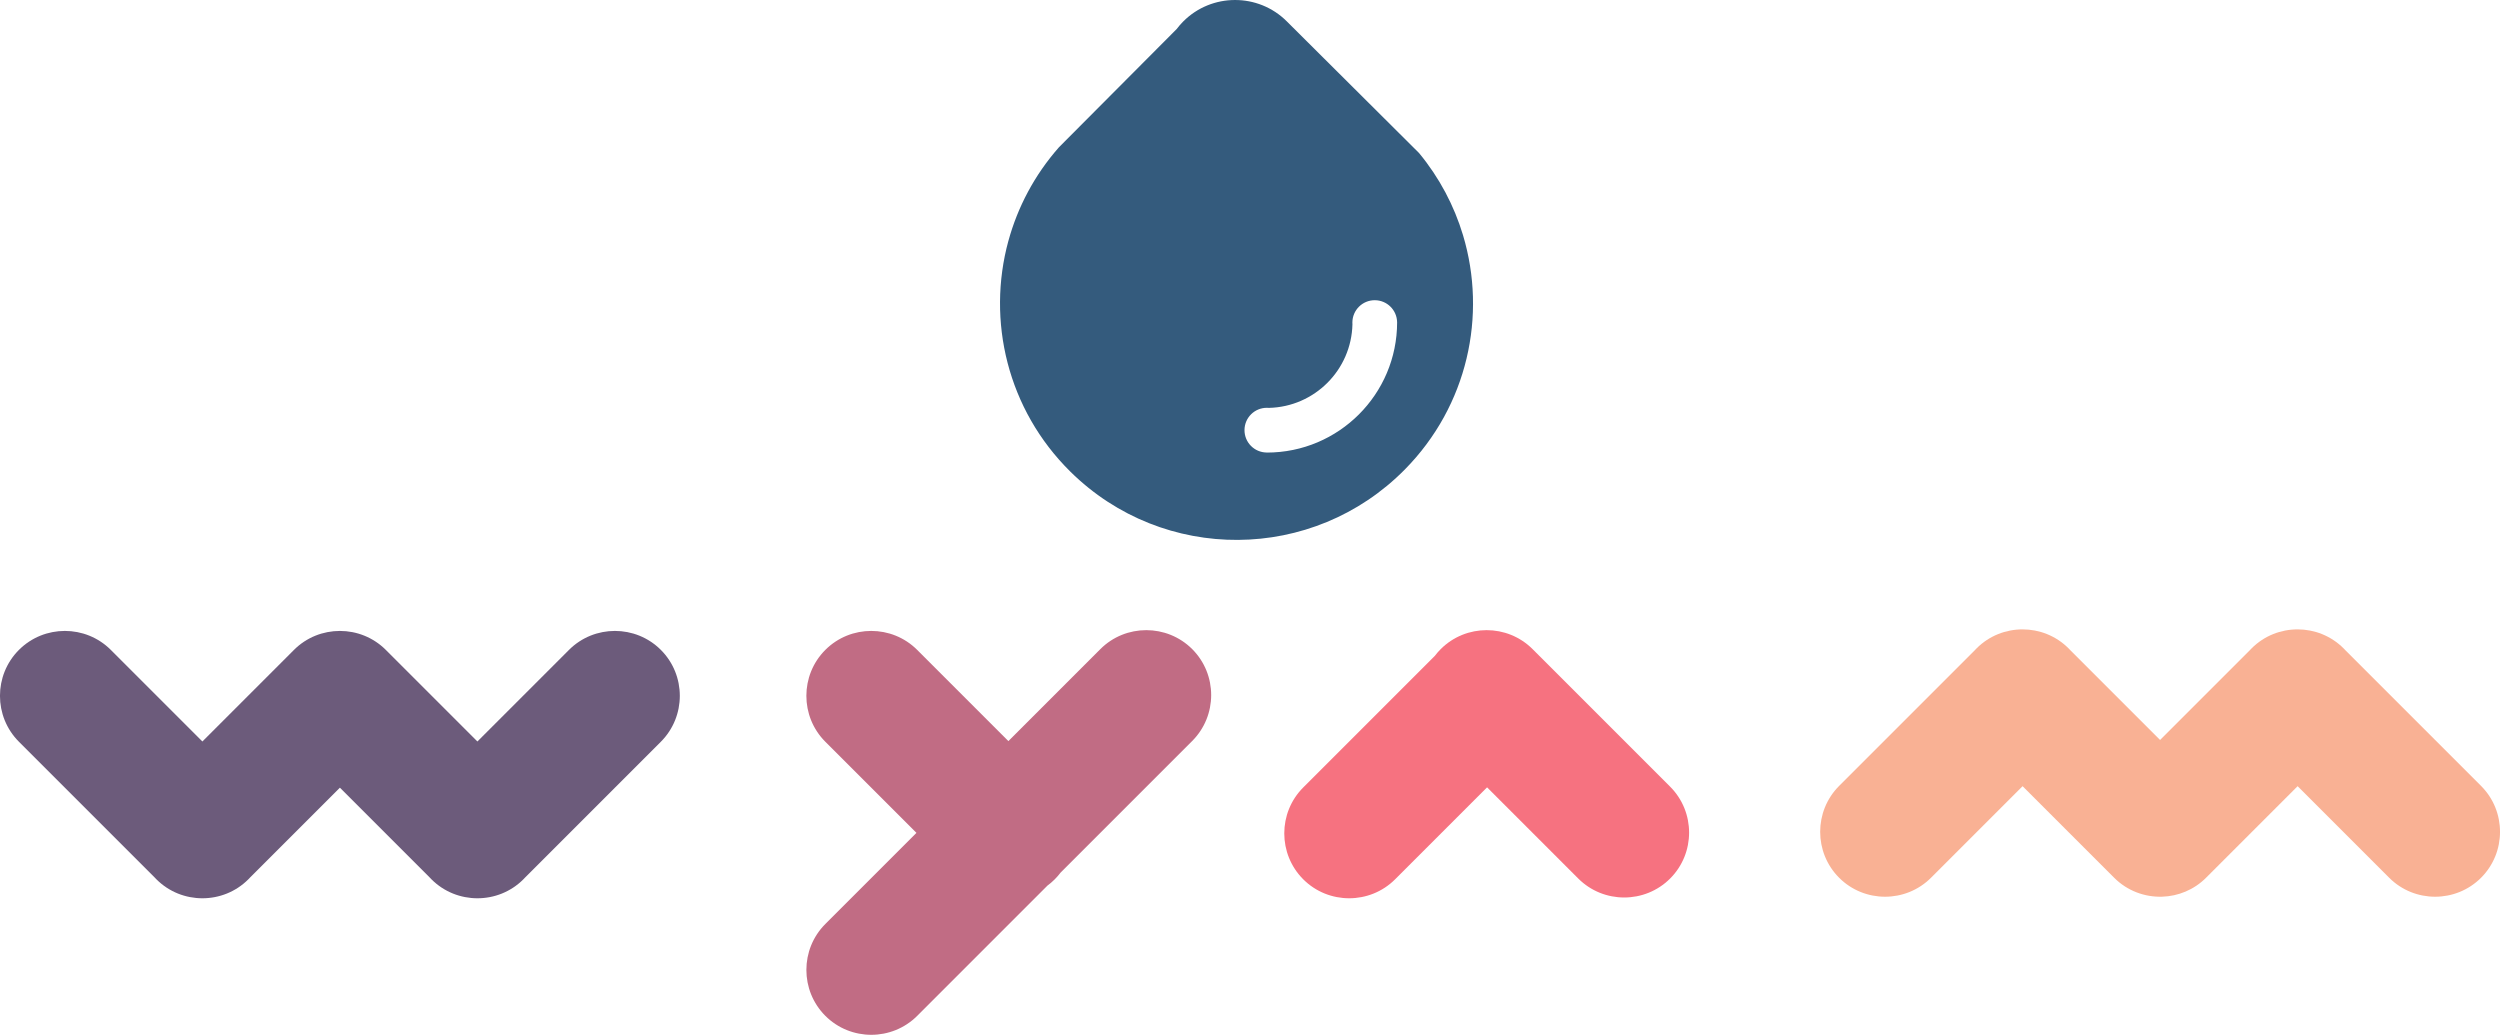
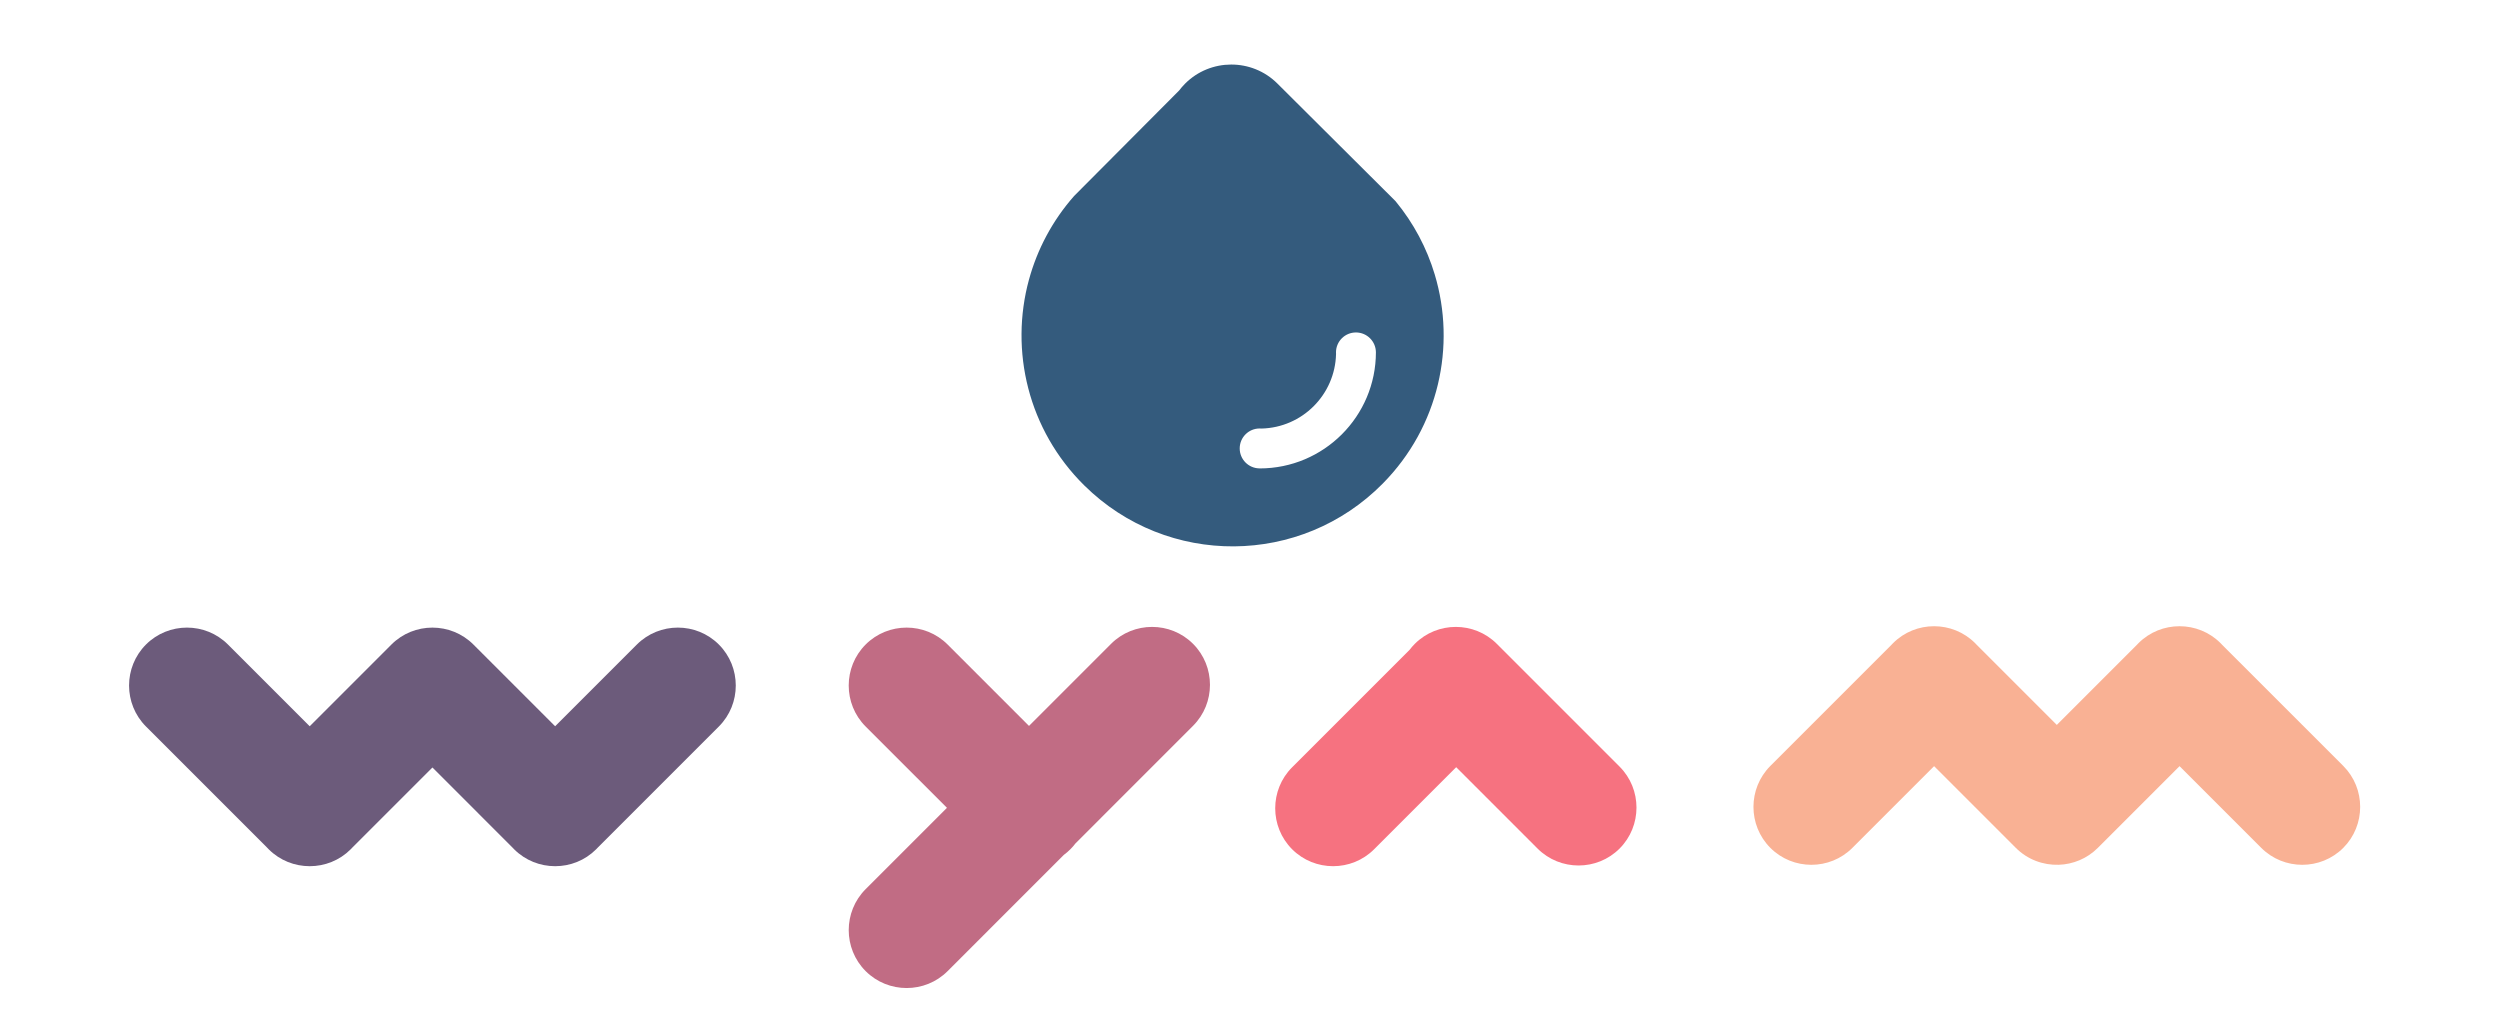
<svg xmlns="http://www.w3.org/2000/svg" version="1.1" width="208.899" height="86.467" viewBox="0 0 208.899 86.467" id="svg15">
  <defs id="defs19" />
-   <g id="widget" transform="translate(84.29263,39.29579)">
+   <g id="widget" transform="matrix(0.8924281,0,0,0.8924281,86.01148,40.46186)">
    <path d="m 96.203,22.536 -7.487,-7.487 c -0.053,-0.057 -0.107,-0.114 -0.162,-0.169 -1.057,-1.057 -2.449,-1.585 -3.841,-1.585 -1.392,-9e-4 -2.784,0.527 -3.841,1.585 -0.056,0.056 -0.11,0.112 -0.162,0.169 L 69.385,26.374 c -2.113,2.113 -2.113,5.563 0,7.676 2.113,2.113 5.563,2.113 7.676,0 l 7.653,-7.653 7.634,7.634 c 0.006,0.006 0.013,0.013 0.019,0.019 1.1,1.1 2.562,1.627 4.01,1.582 1.333,-0.042 2.653,-0.569 3.666,-1.582 0.006,-0.006 0.013,-0.013 0.019,-0.019 l 7.634,-7.634 7.652,7.653 c 2.113,2.113 5.563,2.113 7.676,0 2.112,-2.113 2.112,-5.563 0,-7.676 L 111.697,15.049 c -0.052,-0.057 -0.107,-0.114 -0.162,-0.169 -1.057,-1.057 -2.449,-1.585 -3.841,-1.585 -1.392,-9e-4 -2.784,0.527 -3.842,1.585 -0.055,0.056 -0.109,0.112 -0.162,0.169 z" id="path4" style="fill:#f9b194;fill-opacity:1" />
    <path d="M 35.606,15.503 24.606,26.503 c -2.113,2.113 -2.113,5.563 0,7.676 2.113,2.113 5.563,2.113 7.676,0 l 7.685,-7.685 7.62,7.62 c 2.113,2.113 5.563,2.113 7.676,0 2.113,-2.113 2.113,-5.563 0,-7.676 L 43.769,14.944 c -2.113,-2.113 -5.563,-2.113 -7.676,0 -0.177,0.177 -0.34,0.364 -0.487,0.559 z" id="path6" style="fill:#f67280;fill-opacity:1" />
    <path d="M 4.329,33.62 15.328,22.62 c 2.113,-2.113 2.113,-5.563 0,-7.676 -2.113,-2.113 -5.563,-2.113 -7.675,0 L -0.032,22.63 -7.653,15.009 c -2.113,-2.113 -5.563,-2.113 -7.675,0 -2.113,2.113 -2.113,5.563 0,7.676 l 7.614,7.614 -7.613,7.613 c -2.113,2.113 -2.113,5.563 0,7.676 2.113,2.113 5.563,2.113 7.676,0 L 3.228,34.707 c 0.214,-0.158 0.42,-0.334 0.613,-0.528 0.177,-0.177 0.34,-0.364 0.487,-0.559 z" id="path8" style="fill:#c16c84;fill-opacity:1" />
    <path d="m -55.89,26.523 7.487,7.487 c 0.053,0.057 0.107,0.114 0.162,0.169 1.057,1.057 2.449,1.585 3.841,1.585 1.392,9e-4 2.784,-0.527 3.841,-1.585 0.056,-0.056 0.11,-0.112 0.162,-0.169 l 11.325,-11.325 c 2.113,-2.113 2.113,-5.563 0,-7.676 -2.113,-2.113 -5.563,-2.113 -7.676,0 l -7.653,7.653 -7.635,-7.635 c -0.006,-0.006 -0.011,-0.012 -0.017,-0.017 -1.056,-1.056 -2.447,-1.585 -3.838,-1.585 -1.391,0 -2.781,0.528 -3.838,1.585 -0.007,0.007 -0.013,0.013 -0.02,0.02 l -7.632,7.632 v 0 l -7.653,-7.653 c -2.113,-2.113 -5.563,-2.113 -7.676,0 -2.113,2.113 -2.113,5.563 0,7.676 l 11.325,11.325 c 0.053,0.057 0.107,0.114 0.162,0.169 1.057,1.057 2.449,1.585 3.841,1.585 1.392,9e-4 2.784,-0.527 3.841,-1.585 0.056,-0.056 0.11,-0.112 0.162,-0.169 z" id="path10" style="fill:#6c5b7b;fill-opacity:1" />
    <path d="m -0.032,-19.168 v 0 c -1.821,6.664 -0.086,14.088 5.186,19.29 7.773,7.669 20.273,7.585 27.942,-0.189 5.258,-5.329 6.871,-12.88 4.862,-19.572 -0.738,-2.457 -1.963,-4.797 -3.676,-6.87 l -11.06,-11.011 c -2.384,-2.374 -6.27,-2.366 -8.645,0.019 -0.199,0.2 -0.382,0.411 -0.547,0.631 l -9.84,9.883 c -2.044,2.321 -3.45,5.003 -4.221,7.82 z M 21.738,-5.213 c 3.815,-0.092 6.889,-3.166 6.979,-6.982 -0.004,-0.053 -0.006,-0.106 -0.005,-0.16 0.007,-1.033 0.849,-1.863 1.882,-1.855 1.019,0.007 1.841,0.828 1.855,1.842 h 10e-4 c 0,6.011 -4.878,10.889 -10.888,10.889 v -0.004 c -0.003,0 -0.007,-10e-5 -0.01,-10e-5 -1.033,-0.007 -1.862,-0.85 -1.855,-1.882 0.007,-1.033 0.849,-1.863 1.882,-1.855 0.054,4e-4 0.106,0.003 0.159,0.008 z" id="path12" style="fill:#345b7d;fill-opacity:1" />
  </g>
</svg>
